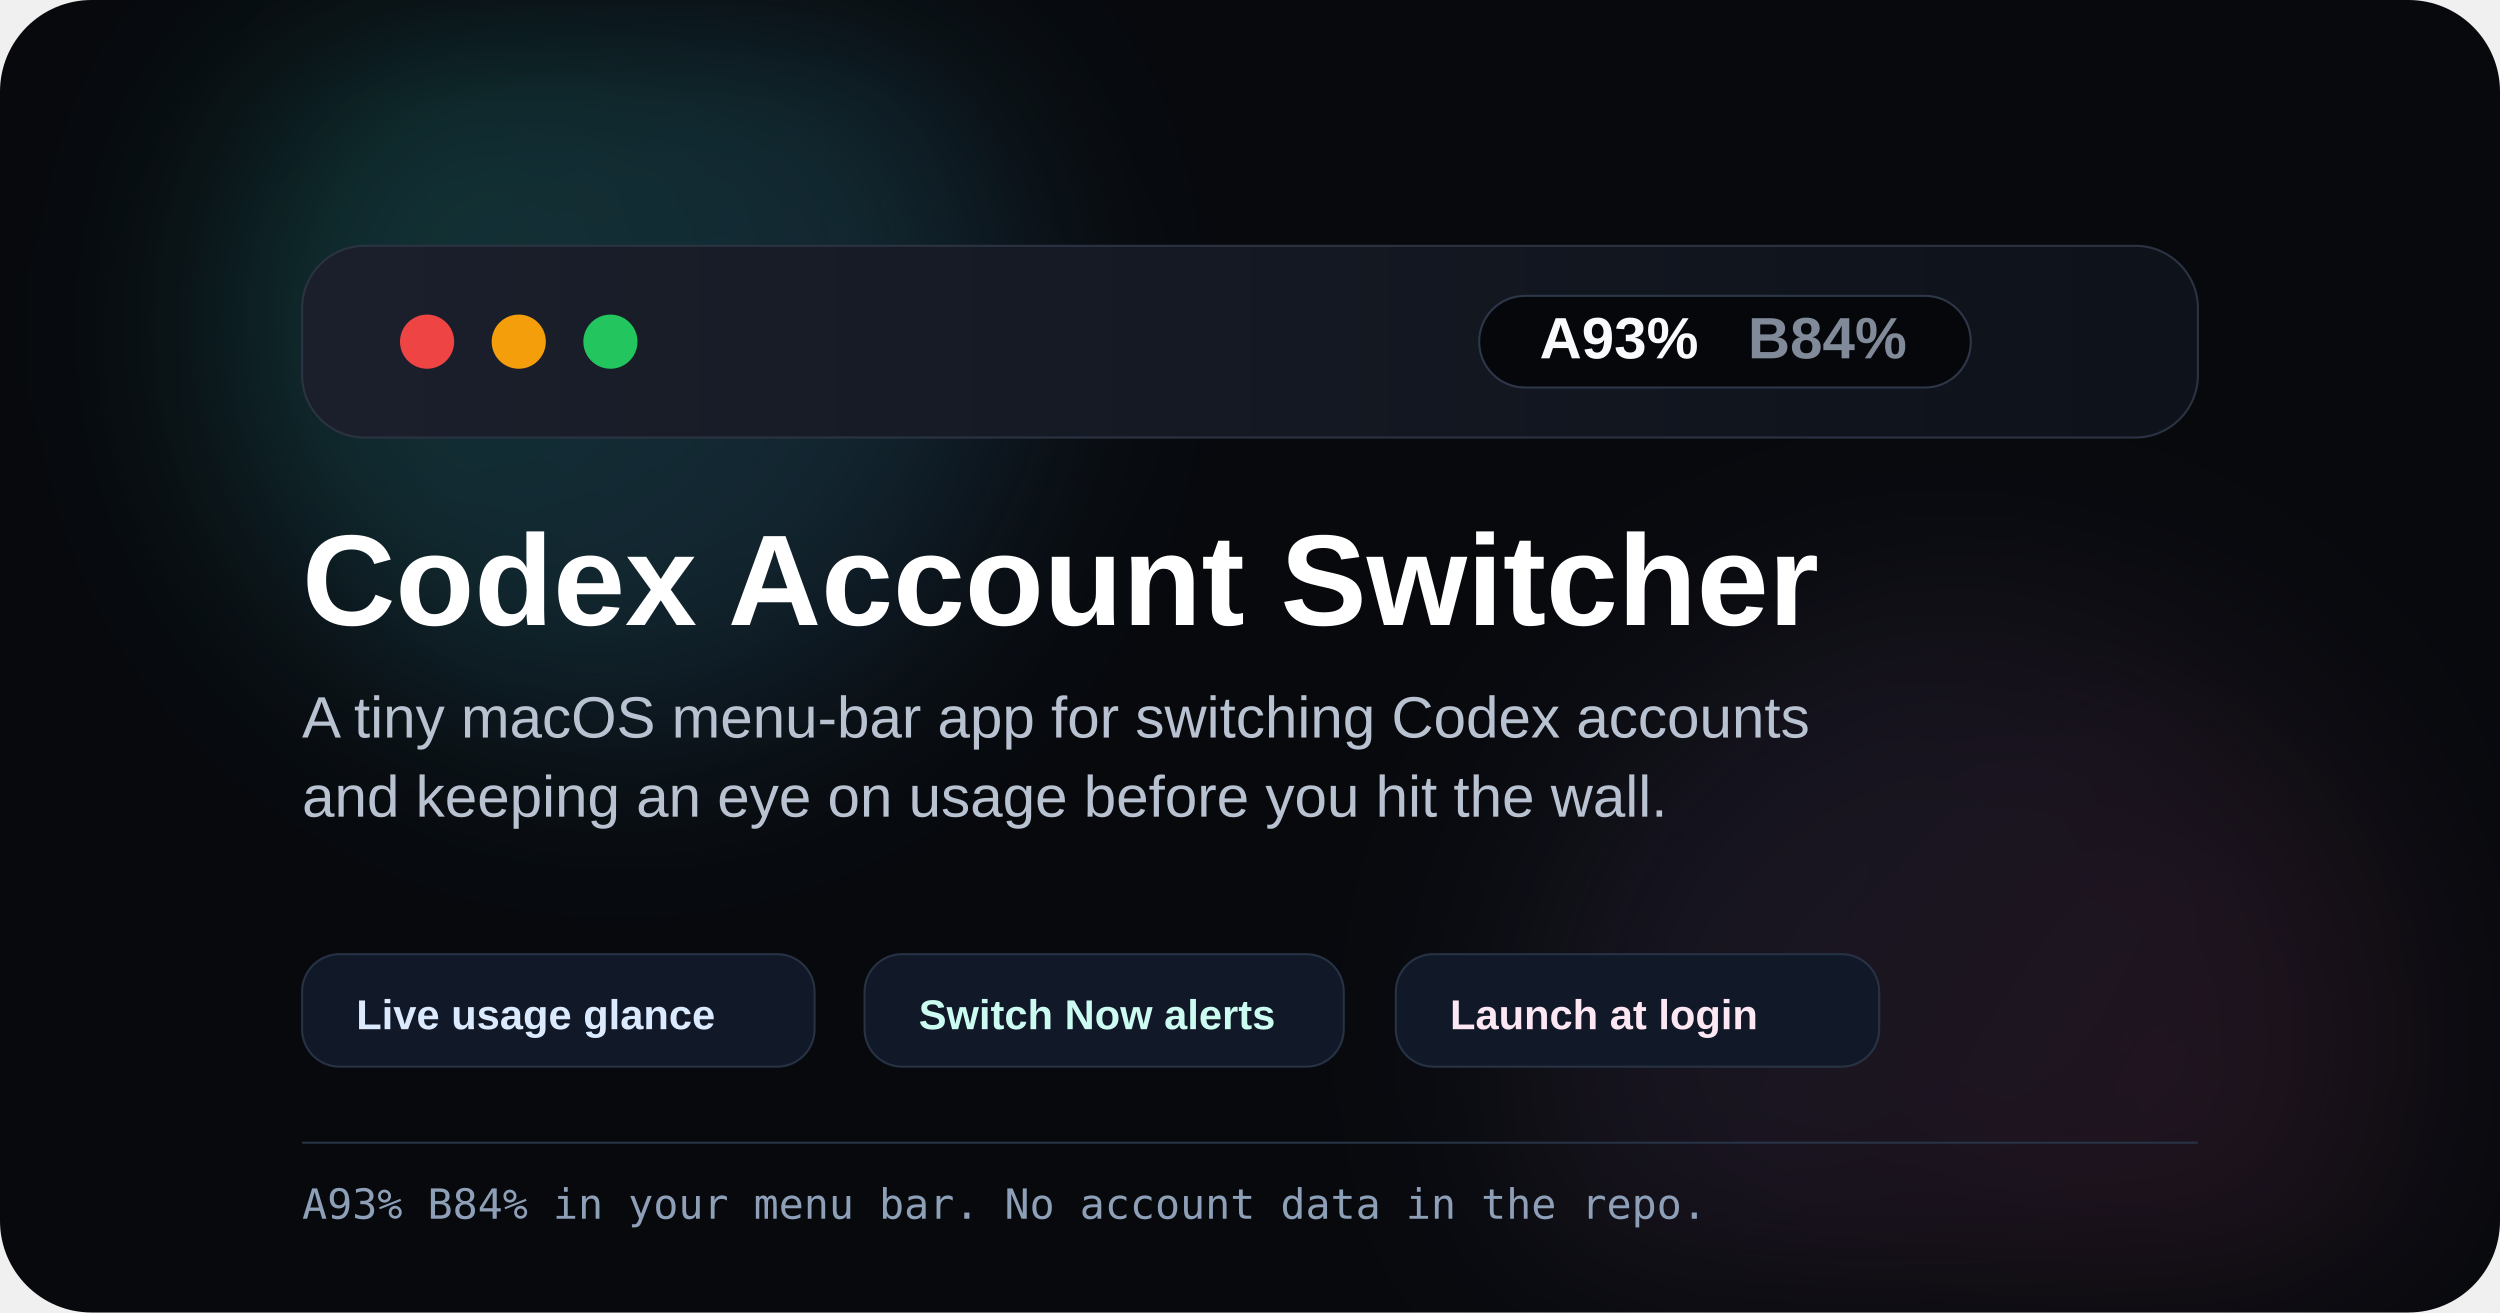
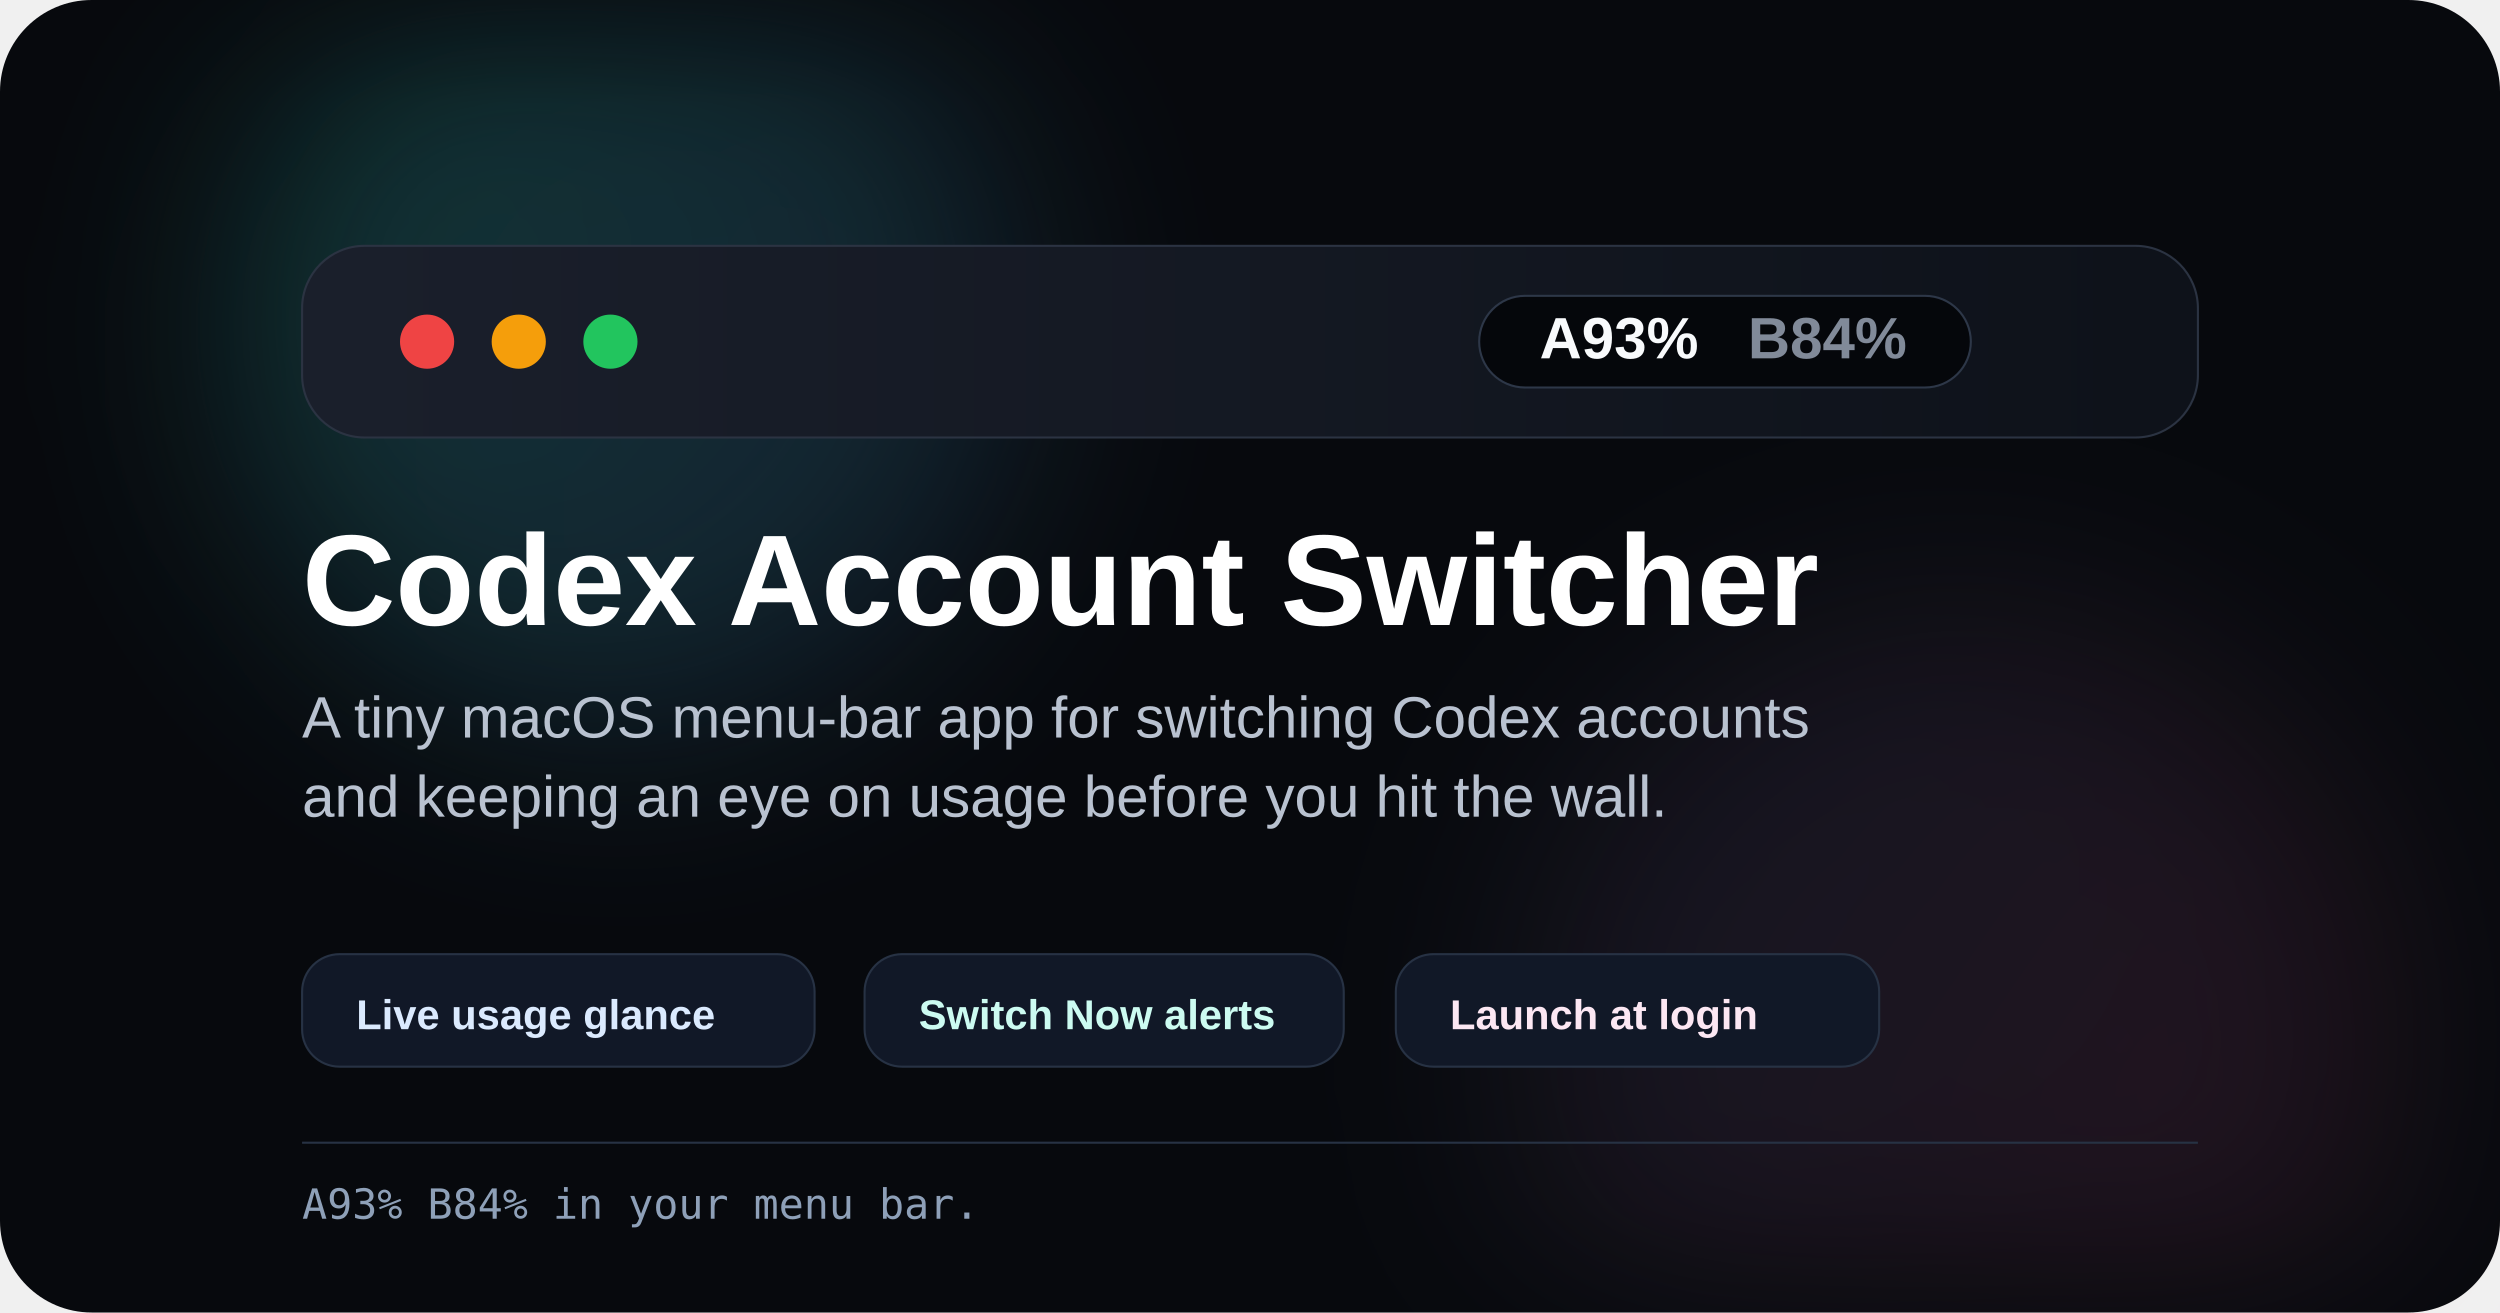
<svg xmlns="http://www.w3.org/2000/svg" width="1200" height="630" viewBox="0 0 1200 630" fill="none">
  <rect width="1200" height="630" rx="44" fill="#07090d" />
  <defs>
    <linearGradient id="glow" x1="130" y1="40" x2="980" y2="620" gradientUnits="userSpaceOnUse">
      <stop stop-color="#2dd4bf" stop-opacity="0.55" />
      <stop offset="0.48" stop-color="#60a5fa" stop-opacity="0.32" />
      <stop offset="1" stop-color="#f472b6" stop-opacity="0.38" />
    </linearGradient>
    <linearGradient id="bar" x1="170" y1="155" x2="1030" y2="155" gradientUnits="userSpaceOnUse">
      <stop stop-color="#1a1f2b" />
      <stop offset="1" stop-color="#0e121a" />
    </linearGradient>
    <filter id="blur" x="-30%" y="-30%" width="160%" height="160%">
      <feGaussianBlur stdDeviation="52" />
    </filter>
  </defs>
  <circle cx="300" cy="160" r="190" fill="url(#glow)" filter="url(#blur)" opacity="0.42" />
  <circle cx="940" cy="500" r="210" fill="url(#glow)" filter="url(#blur)" opacity="0.28" />
  <rect x="145" y="118" width="910" height="92" rx="30" fill="url(#bar)" stroke="#2b3342" />
  <circle cx="205" cy="164" r="13" fill="#ef4444" />
  <circle cx="249" cy="164" r="13" fill="#f59e0b" />
  <circle cx="293" cy="164" r="13" fill="#22c55e" />
  <rect x="710" y="142" width="236" height="44" rx="22" fill="#05070b" stroke="#2d3748" />
  <text x="739" y="172" font-family="-apple-system, BlinkMacSystemFont, 'SF Pro Display', Arial, sans-serif" font-size="28" font-weight="700" fill="#f8fafc">A93%</text>
  <text x="839" y="172" font-family="-apple-system, BlinkMacSystemFont, 'SF Pro Display', Arial, sans-serif" font-size="28" font-weight="700" fill="#818a99">B84%</text>
  <text x="145" y="300" font-family="-apple-system, BlinkMacSystemFont, 'SF Pro Display', Arial, sans-serif" font-size="62" font-weight="760" fill="#ffffff">Codex Account Switcher</text>
  <text x="145" y="354" font-family="-apple-system, BlinkMacSystemFont, 'SF Pro Text', Arial, sans-serif" font-size="28" font-weight="500" fill="#b9c2d0">A tiny macOS menu-bar app for switching Codex accounts</text>
  <text x="145" y="392" font-family="-apple-system, BlinkMacSystemFont, 'SF Pro Text', Arial, sans-serif" font-size="28" font-weight="500" fill="#b9c2d0">and keeping an eye on usage before you hit the wall.</text>
  <g transform="translate(145 458)">
    <rect width="246" height="54" rx="18" fill="#111827" stroke="#273244" />
    <text x="26" y="36" font-family="-apple-system, BlinkMacSystemFont, 'SF Pro Text', Arial, sans-serif" font-size="20" font-weight="650" fill="#dbeafe">Live usage glance</text>
  </g>
  <g transform="translate(415 458)">
    <rect width="230" height="54" rx="18" fill="#111827" stroke="#273244" />
    <text x="26" y="36" font-family="-apple-system, BlinkMacSystemFont, 'SF Pro Text', Arial, sans-serif" font-size="20" font-weight="650" fill="#ccfbf1">Switch Now alerts</text>
  </g>
  <g transform="translate(670 458)">
    <rect width="232" height="54" rx="18" fill="#111827" stroke="#273244" />
    <text x="26" y="36" font-family="-apple-system, BlinkMacSystemFont, 'SF Pro Text', Arial, sans-serif" font-size="20" font-weight="650" fill="#fce7f3">Launch at login</text>
  </g>
  <rect x="145" y="548" width="910" height="1" fill="#273244" />
-   <text x="145" y="585" font-family="SFMono-Regular, Menlo, Consolas, monospace" font-size="20" fill="#8ea0b8">A93% B84% in your menu bar. No account data in the repo.</text>
+   <text x="145" y="585" font-family="SFMono-Regular, Menlo, Consolas, monospace" font-size="20" fill="#8ea0b8">A93% B84% in your menu bar.</text>
</svg>
